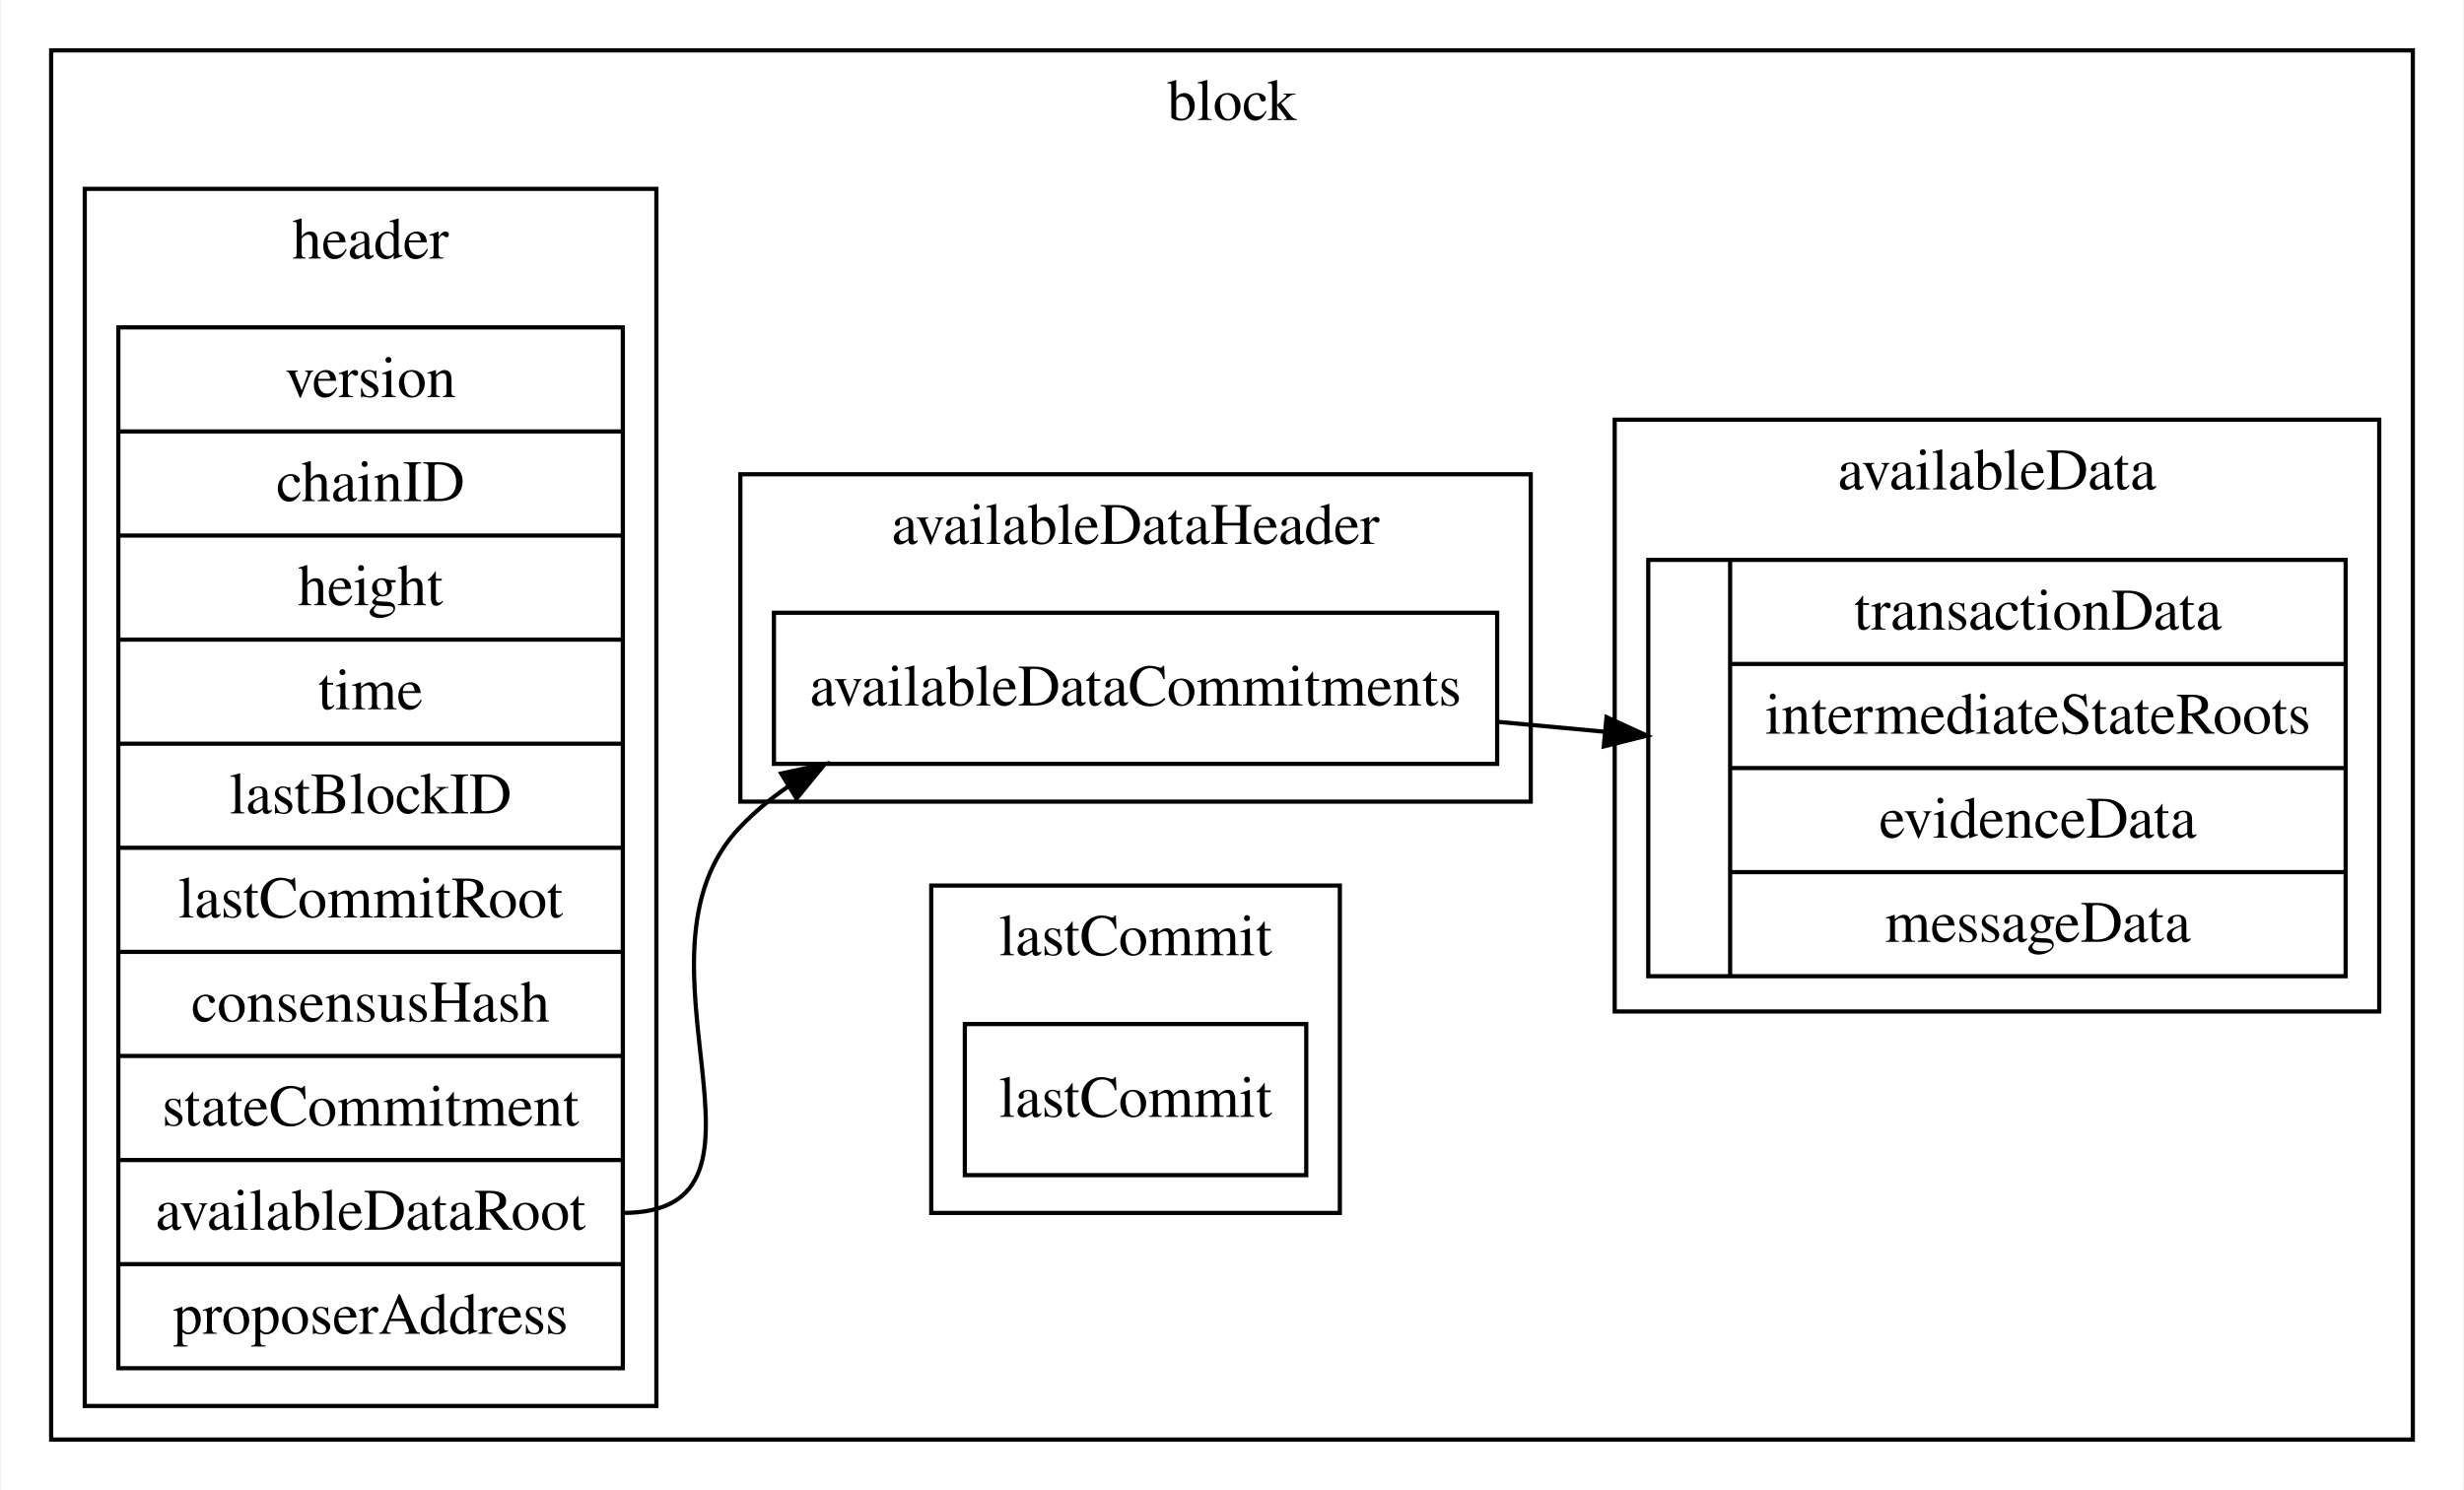
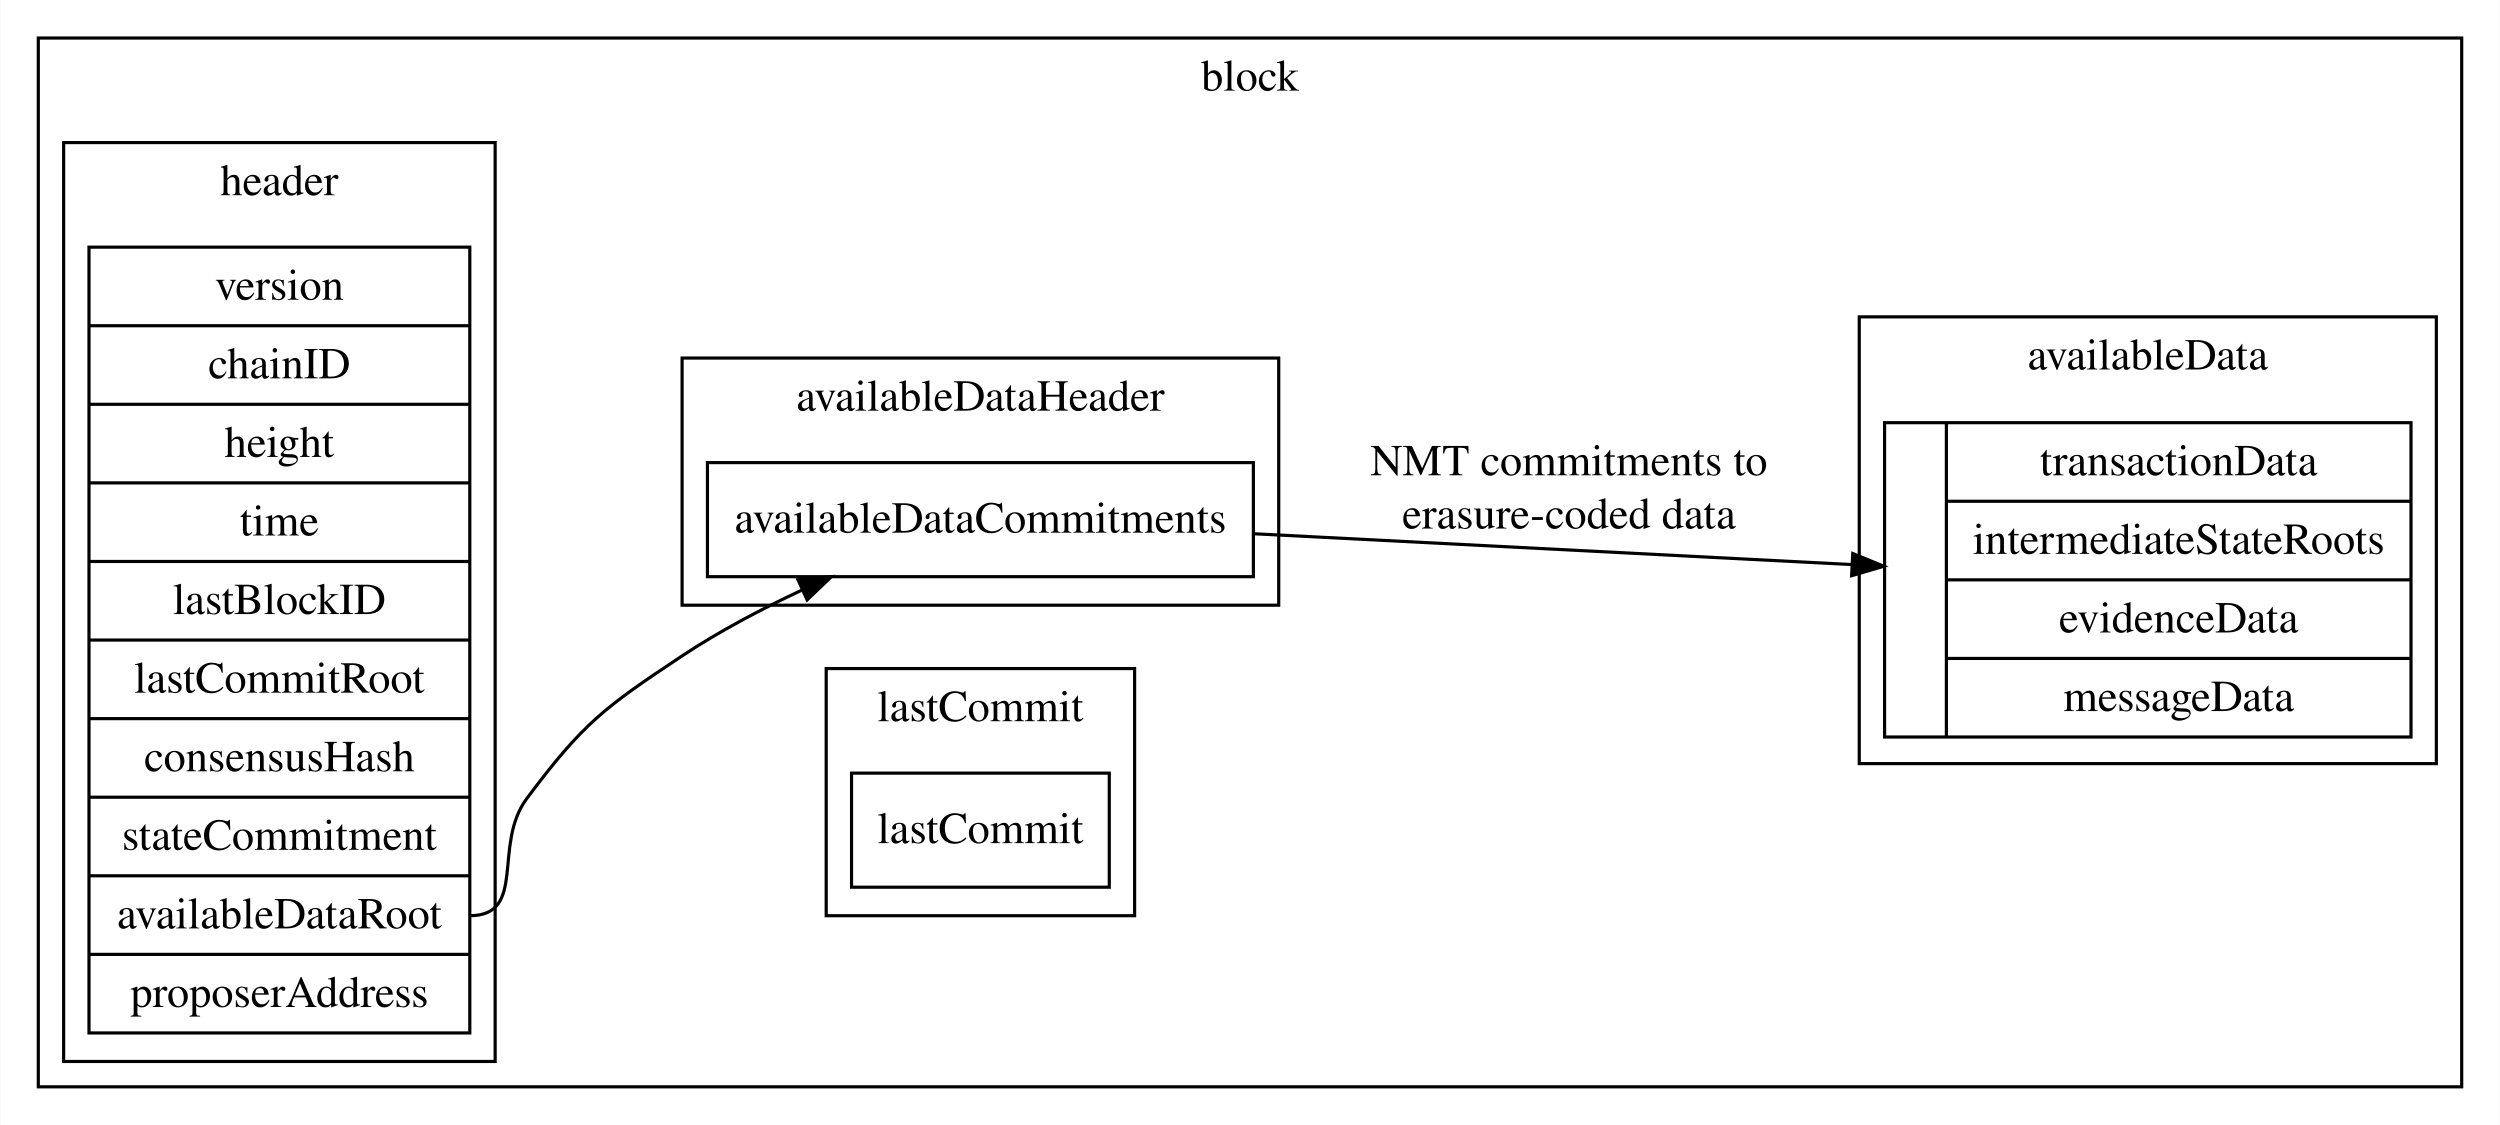
- <svg xmlns="http://www.w3.org/2000/svg" width="587pt" height="355pt" viewBox="0.00 0.00 586.62 355.00">
+ <svg xmlns="http://www.w3.org/2000/svg" width="789pt" height="355pt" viewBox="0.00 0.00 788.83 355.00">
  <g id="graph0" class="graph" transform="scale(1 1) rotate(0) translate(4 351)">
-     <polygon fill="#ffffff" stroke="transparent" points="-4,4 -4,-351 582.617,-351 582.617,4 -4,4" />
+     <polygon fill="#ffffff" stroke="transparent" points="-4,4 -4,-351 784.828,-351 784.828,4 -4,4" />
    <g id="clust1" class="cluster">
-       <polygon fill="none" stroke="#000000" points="8,-8 8,-339 570.617,-339 570.617,-8 8,-8" />
-       <text text-anchor="middle" x="289.308" y="-322.4" font-family="Times,serif" font-size="14.00" fill="#000000">block</text>
+       <polygon fill="none" stroke="#000000" points="8,-8 8,-339 772.828,-339 772.828,-8 8,-8" />
+       <text text-anchor="middle" x="390.414" y="-322.4" font-family="Times,serif" font-size="14.00" fill="#000000">block</text>
    </g>
    <g id="clust2" class="cluster">
-       <polygon fill="none" stroke="#000000" points="217.662,-62 217.662,-140 315.002,-140 315.002,-62 217.662,-62" />
-       <text text-anchor="middle" x="266.332" y="-123.4" font-family="Times,serif" font-size="14.00" fill="#000000">lastCommit</text>
+       <polygon fill="none" stroke="#000000" points="256.662,-62 256.662,-140 354.002,-140 354.002,-62 256.662,-62" />
+       <text text-anchor="middle" x="305.332" y="-123.4" font-family="Times,serif" font-size="14.00" fill="#000000">lastCommit</text>
    </g>
    <g id="clust3" class="cluster">
-       <polygon fill="none" stroke="#000000" points="380.48,-110 380.48,-251 562.617,-251 562.617,-110 380.48,-110" />
-       <text text-anchor="middle" x="471.548" y="-234.4" font-family="Times,serif" font-size="14.00" fill="#000000">availableData</text>
+       <polygon fill="none" stroke="#000000" points="582.692,-110 582.692,-251 764.828,-251 764.828,-110 582.692,-110" />
+       <text text-anchor="middle" x="673.76" y="-234.4" font-family="Times,serif" font-size="14.00" fill="#000000">availableData</text>
    </g>
    <g id="clust4" class="cluster">
-       <polygon fill="none" stroke="#000000" points="172.184,-160 172.184,-238 360.48,-238 360.48,-160 172.184,-160" />
-       <text text-anchor="middle" x="266.332" y="-221.4" font-family="Times,serif" font-size="14.00" fill="#000000">availableDataHeader</text>
+       <polygon fill="none" stroke="#000000" points="211.184,-160 211.184,-238 399.48,-238 399.48,-160 211.184,-160" />
+       <text text-anchor="middle" x="305.332" y="-221.4" font-family="Times,serif" font-size="14.00" fill="#000000">availableDataHeader</text>
    </g>
    <g id="clust5" class="cluster">
      <polygon fill="none" stroke="#000000" points="16,-16 16,-306 152.184,-306 152.184,-16 16,-16" />
      <text text-anchor="middle" x="84.092" y="-289.4" font-family="Times,serif" font-size="14.00" fill="#000000">header</text>
    </g>
    <g id="node1" class="node">
-       <polygon fill="none" stroke="#000000" points="225.662,-71 225.662,-107 307.002,-107 307.002,-71 225.662,-71" />
-       <text text-anchor="middle" x="266.332" y="-84.9" font-family="Times,serif" font-size="14.00" fill="#000000">lastCommit</text>
+       <polygon fill="none" stroke="#000000" points="264.662,-71 264.662,-107 346.002,-107 346.002,-71 264.662,-71" />
+       <text text-anchor="middle" x="305.332" y="-84.9" font-family="Times,serif" font-size="14.00" fill="#000000">lastCommit</text>
    </g>
    <g id="node2" class="node">
-       <polygon fill="none" stroke="#000000" points="388.48,-118.4 388.48,-217.6 554.617,-217.6 554.617,-118.4 388.48,-118.4" />
-       <text text-anchor="middle" x="398.23" y="-163.8" font-family="Times,serif" font-size="14.00" fill="#000000"> </text>
-       <polyline fill="none" stroke="#000000" points="407.98,-118.4 407.98,-217.6 " />
-       <text text-anchor="middle" x="481.298" y="-201" font-family="Times,serif" font-size="14.00" fill="#000000">transactionData</text>
-       <polyline fill="none" stroke="#000000" points="407.98,-192.8 554.617,-192.8 " />
-       <text text-anchor="middle" x="481.298" y="-176.2" font-family="Times,serif" font-size="14.00" fill="#000000">intermediateStateRoots</text>
-       <polyline fill="none" stroke="#000000" points="407.98,-168 554.617,-168 " />
-       <text text-anchor="middle" x="481.298" y="-151.4" font-family="Times,serif" font-size="14.00" fill="#000000">evidenceData</text>
-       <polyline fill="none" stroke="#000000" points="407.98,-143.2 554.617,-143.2 " />
-       <text text-anchor="middle" x="481.298" y="-126.6" font-family="Times,serif" font-size="14.00" fill="#000000">messageData</text>
+       <polygon fill="none" stroke="#000000" points="590.692,-118.4 590.692,-217.6 756.828,-217.6 756.828,-118.4 590.692,-118.4" />
+       <text text-anchor="middle" x="600.442" y="-163.8" font-family="Times,serif" font-size="14.00" fill="#000000"> </text>
+       <polyline fill="none" stroke="#000000" points="610.192,-118.4 610.192,-217.6 " />
+       <text text-anchor="middle" x="683.51" y="-201" font-family="Times,serif" font-size="14.00" fill="#000000">transactionData</text>
+       <polyline fill="none" stroke="#000000" points="610.192,-192.8 756.828,-192.8 " />
+       <text text-anchor="middle" x="683.51" y="-176.2" font-family="Times,serif" font-size="14.00" fill="#000000">intermediateStateRoots</text>
+       <polyline fill="none" stroke="#000000" points="610.192,-168 756.828,-168 " />
+       <text text-anchor="middle" x="683.51" y="-151.4" font-family="Times,serif" font-size="14.00" fill="#000000">evidenceData</text>
+       <polyline fill="none" stroke="#000000" points="610.192,-143.2 756.828,-143.2 " />
+       <text text-anchor="middle" x="683.51" y="-126.6" font-family="Times,serif" font-size="14.00" fill="#000000">messageData</text>
    </g>
    <g id="node3" class="node">
-       <polygon fill="none" stroke="#000000" points="180.184,-169 180.184,-205 352.48,-205 352.48,-169 180.184,-169" />
-       <text text-anchor="middle" x="266.332" y="-182.9" font-family="Times,serif" font-size="14.00" fill="#000000">availableDataCommitments</text>
+       <polygon fill="none" stroke="#000000" points="219.184,-169 219.184,-205 391.48,-205 391.48,-169 219.184,-169" />
+       <text text-anchor="middle" x="305.332" y="-182.9" font-family="Times,serif" font-size="14.00" fill="#000000">availableDataCommitments</text>
    </g>
    <g id="edge2" class="edge">
-       <path fill="none" stroke="#000000" d="M352.767,-178.997C361.1,-178.226 369.579,-177.441 377.976,-176.663" />
-       <polygon fill="#000000" stroke="#000000" points="378.529,-180.127 388.163,-175.72 377.883,-173.157 378.529,-180.127" />
+       <path fill="none" stroke="#000000" d="M391.712,-182.545C448.293,-179.627 522.221,-175.815 580.194,-172.825" />
+       <polygon fill="#000000" stroke="#000000" points="580.65,-176.306 590.456,-172.296 580.289,-169.316 580.65,-176.306" />
+       <text text-anchor="middle" x="491.086" y="-201" font-family="Times,serif" font-size="14.00" fill="#000000">NMT commitments to</text>
+       <text text-anchor="middle" x="491.086" y="-184.2" font-family="Times,serif" font-size="14.00" fill="#000000">erasure-coded data</text>
    </g>
    <g id="node4" class="node">
      <polygon fill="none" stroke="#000000" points="24,-25 24,-273 144.184,-273 144.184,-25 24,-25" />
      <text text-anchor="middle" x="84.092" y="-256.4" font-family="Times,serif" font-size="14.00" fill="#000000">version</text>
      <polyline fill="none" stroke="#000000" points="24,-248.2 144.184,-248.2 " />
      <text text-anchor="middle" x="84.092" y="-231.6" font-family="Times,serif" font-size="14.00" fill="#000000">chainID</text>
      <polyline fill="none" stroke="#000000" points="24,-223.4 144.184,-223.4 " />
      <text text-anchor="middle" x="84.092" y="-206.8" font-family="Times,serif" font-size="14.00" fill="#000000">height</text>
      <polyline fill="none" stroke="#000000" points="24,-198.6 144.184,-198.6 " />
      <text text-anchor="middle" x="84.092" y="-182" font-family="Times,serif" font-size="14.00" fill="#000000">time</text>
      <polyline fill="none" stroke="#000000" points="24,-173.8 144.184,-173.8 " />
      <text text-anchor="middle" x="84.092" y="-157.2" font-family="Times,serif" font-size="14.00" fill="#000000">lastBlockID</text>
      <polyline fill="none" stroke="#000000" points="24,-149 144.184,-149 " />
      <text text-anchor="middle" x="84.092" y="-132.4" font-family="Times,serif" font-size="14.00" fill="#000000">lastCommitRoot</text>
      <polyline fill="none" stroke="#000000" points="24,-124.2 144.184,-124.2 " />
      <text text-anchor="middle" x="84.092" y="-107.6" font-family="Times,serif" font-size="14.00" fill="#000000">consensusHash</text>
      <polyline fill="none" stroke="#000000" points="24,-99.4 144.184,-99.4 " />
      <text text-anchor="middle" x="84.092" y="-82.8" font-family="Times,serif" font-size="14.00" fill="#000000">stateCommitment</text>
      <polyline fill="none" stroke="#000000" points="24,-74.6 144.184,-74.6 " />
      <text text-anchor="middle" x="84.092" y="-58" font-family="Times,serif" font-size="14.00" fill="#000000">availableDataRoot</text>
      <polyline fill="none" stroke="#000000" points="24,-49.8 144.184,-49.8 " />
      <text text-anchor="middle" x="84.092" y="-33.2" font-family="Times,serif" font-size="14.00" fill="#000000">proposerAddress</text>
    </g>
    <g id="edge1" class="edge">
-       <path fill="none" stroke="#000000" d="M144.092,-62C186.845,-62 142.576,-123.159 172.184,-154 175.602,-157.561 179.427,-160.738 183.524,-163.572" />
-       <polygon fill="#000000" stroke="#000000" points="181.917,-166.693 192.275,-168.923 185.569,-160.72 181.917,-166.693" />
+       <path fill="none" stroke="#000000" d="M144.092,-62C162.397,-62 151.232,-84.332 162.184,-99 179.874,-122.692 186.543,-127.656 211.184,-144 222.872,-151.753 236.185,-158.775 249.046,-164.792" />
+       <polygon fill="#000000" stroke="#000000" points="247.748,-168.047 258.301,-168.992 250.641,-161.672 247.748,-168.047" />
    </g>
  </g>
</svg>
